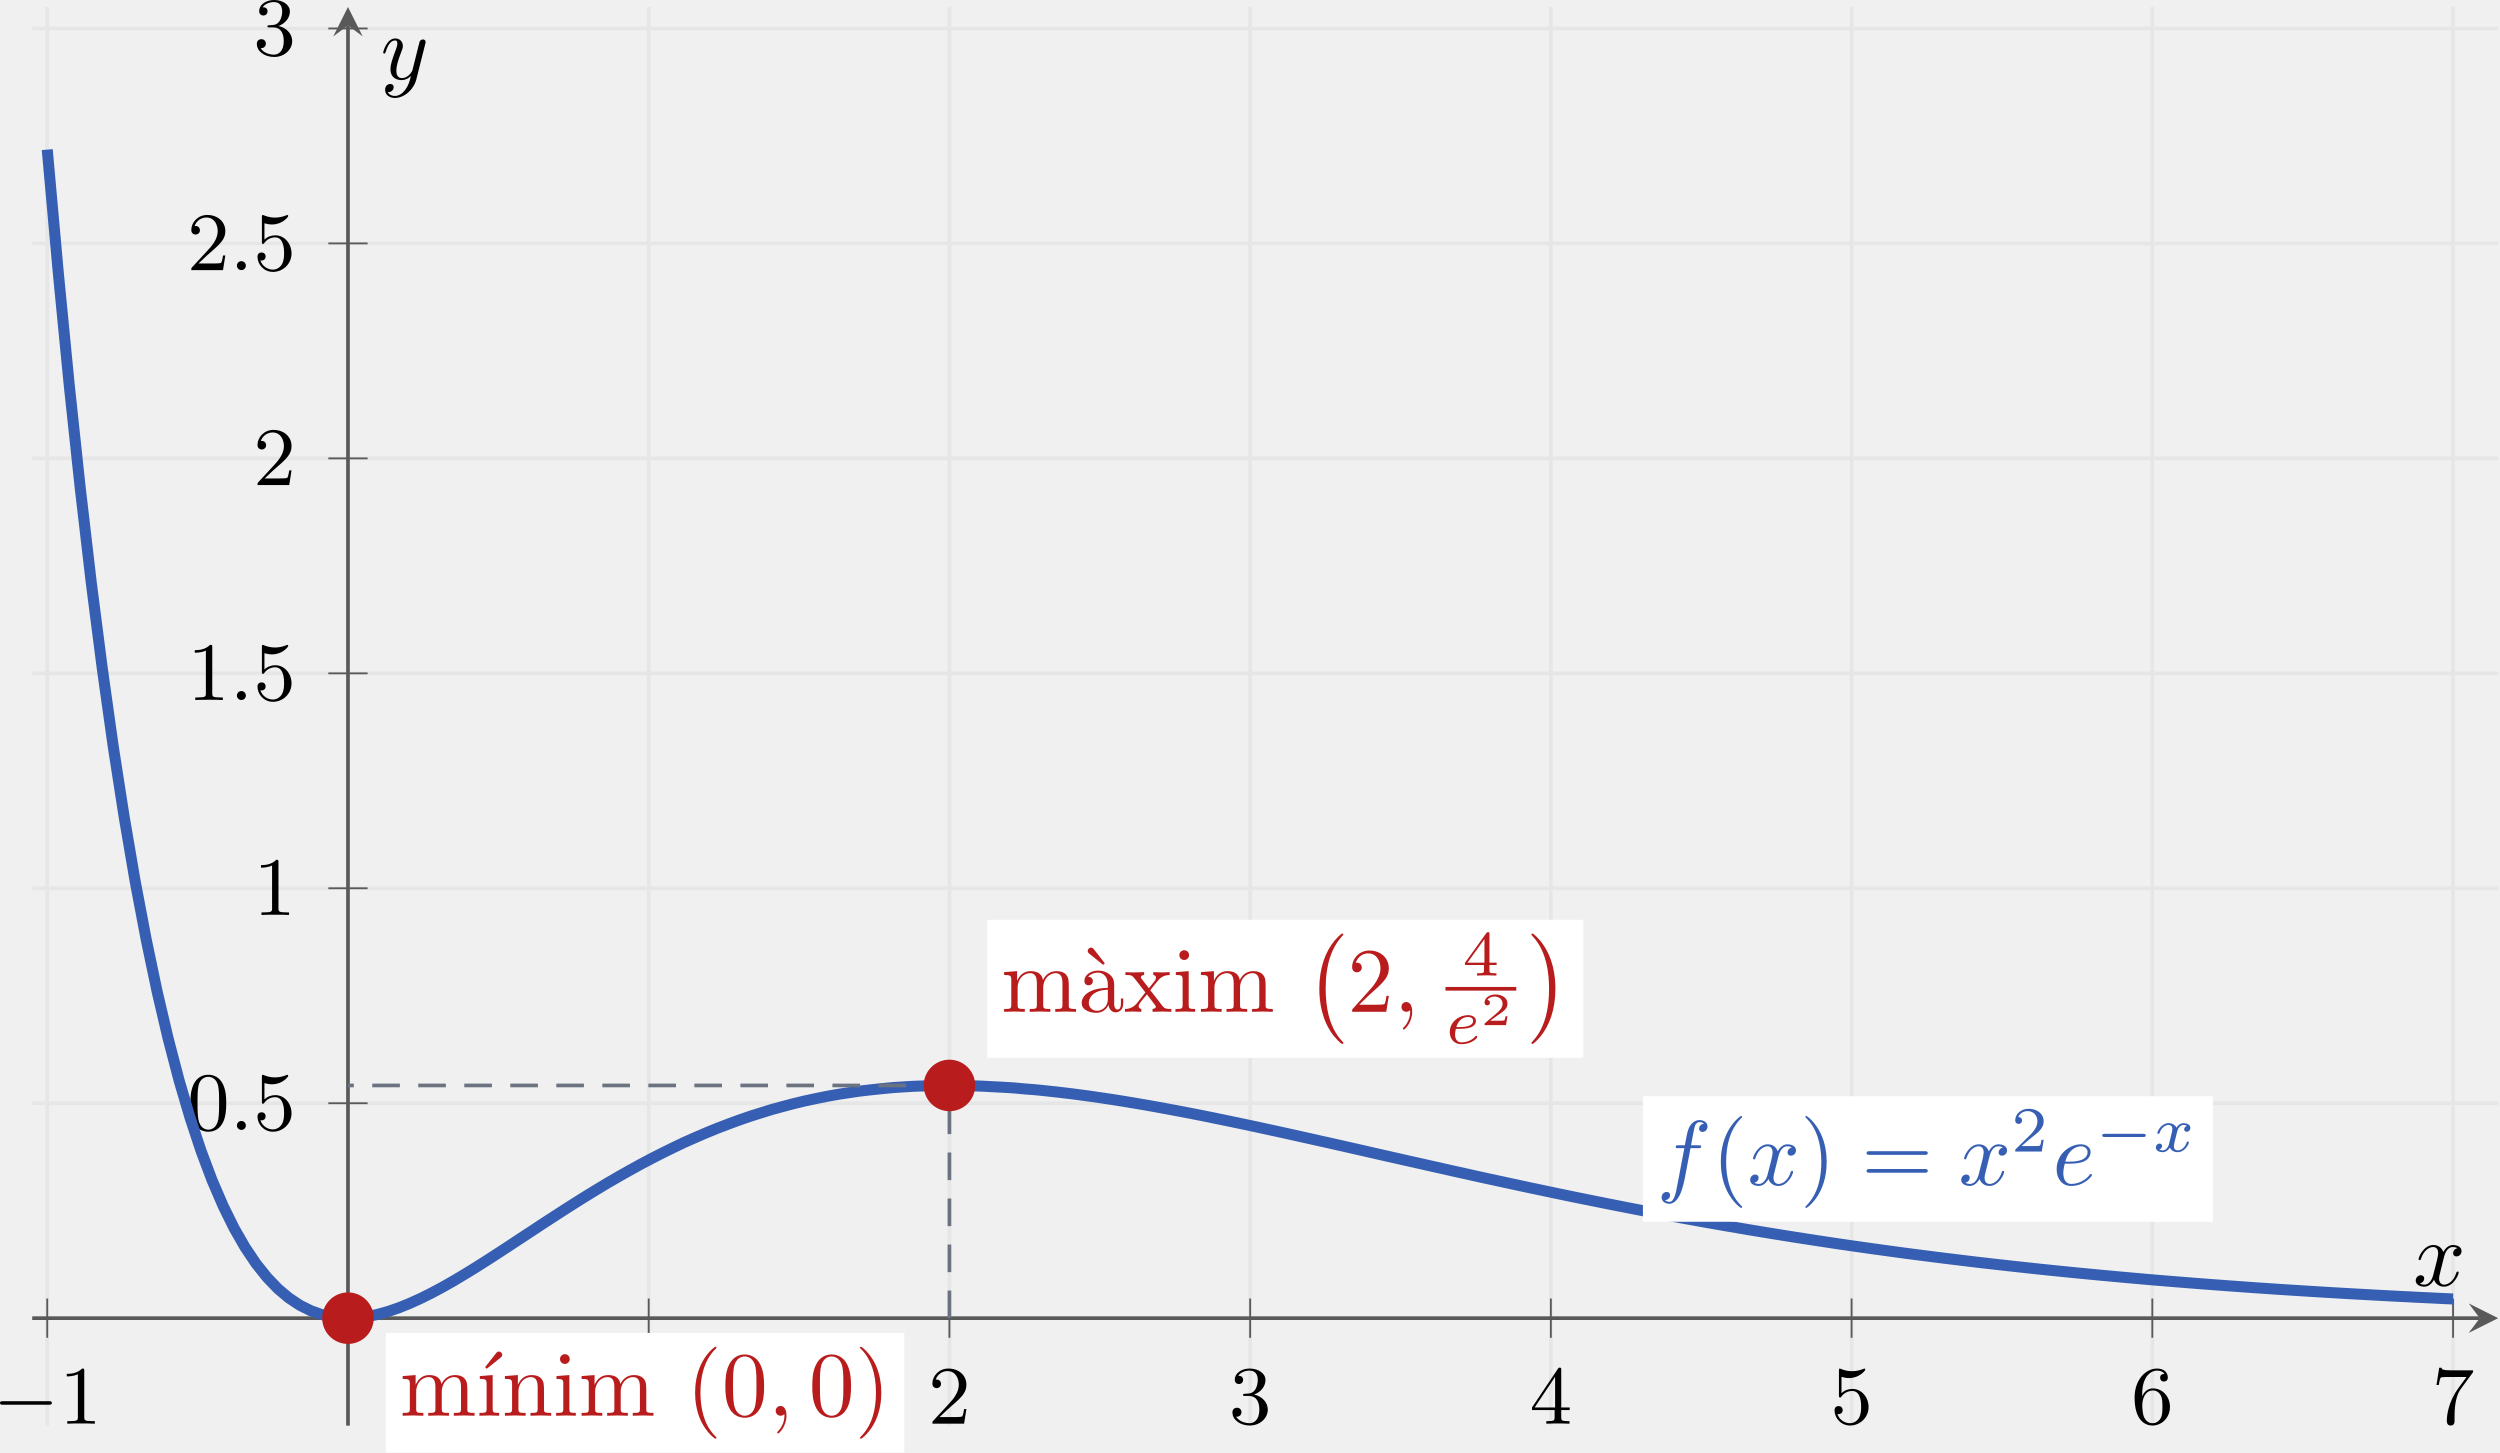
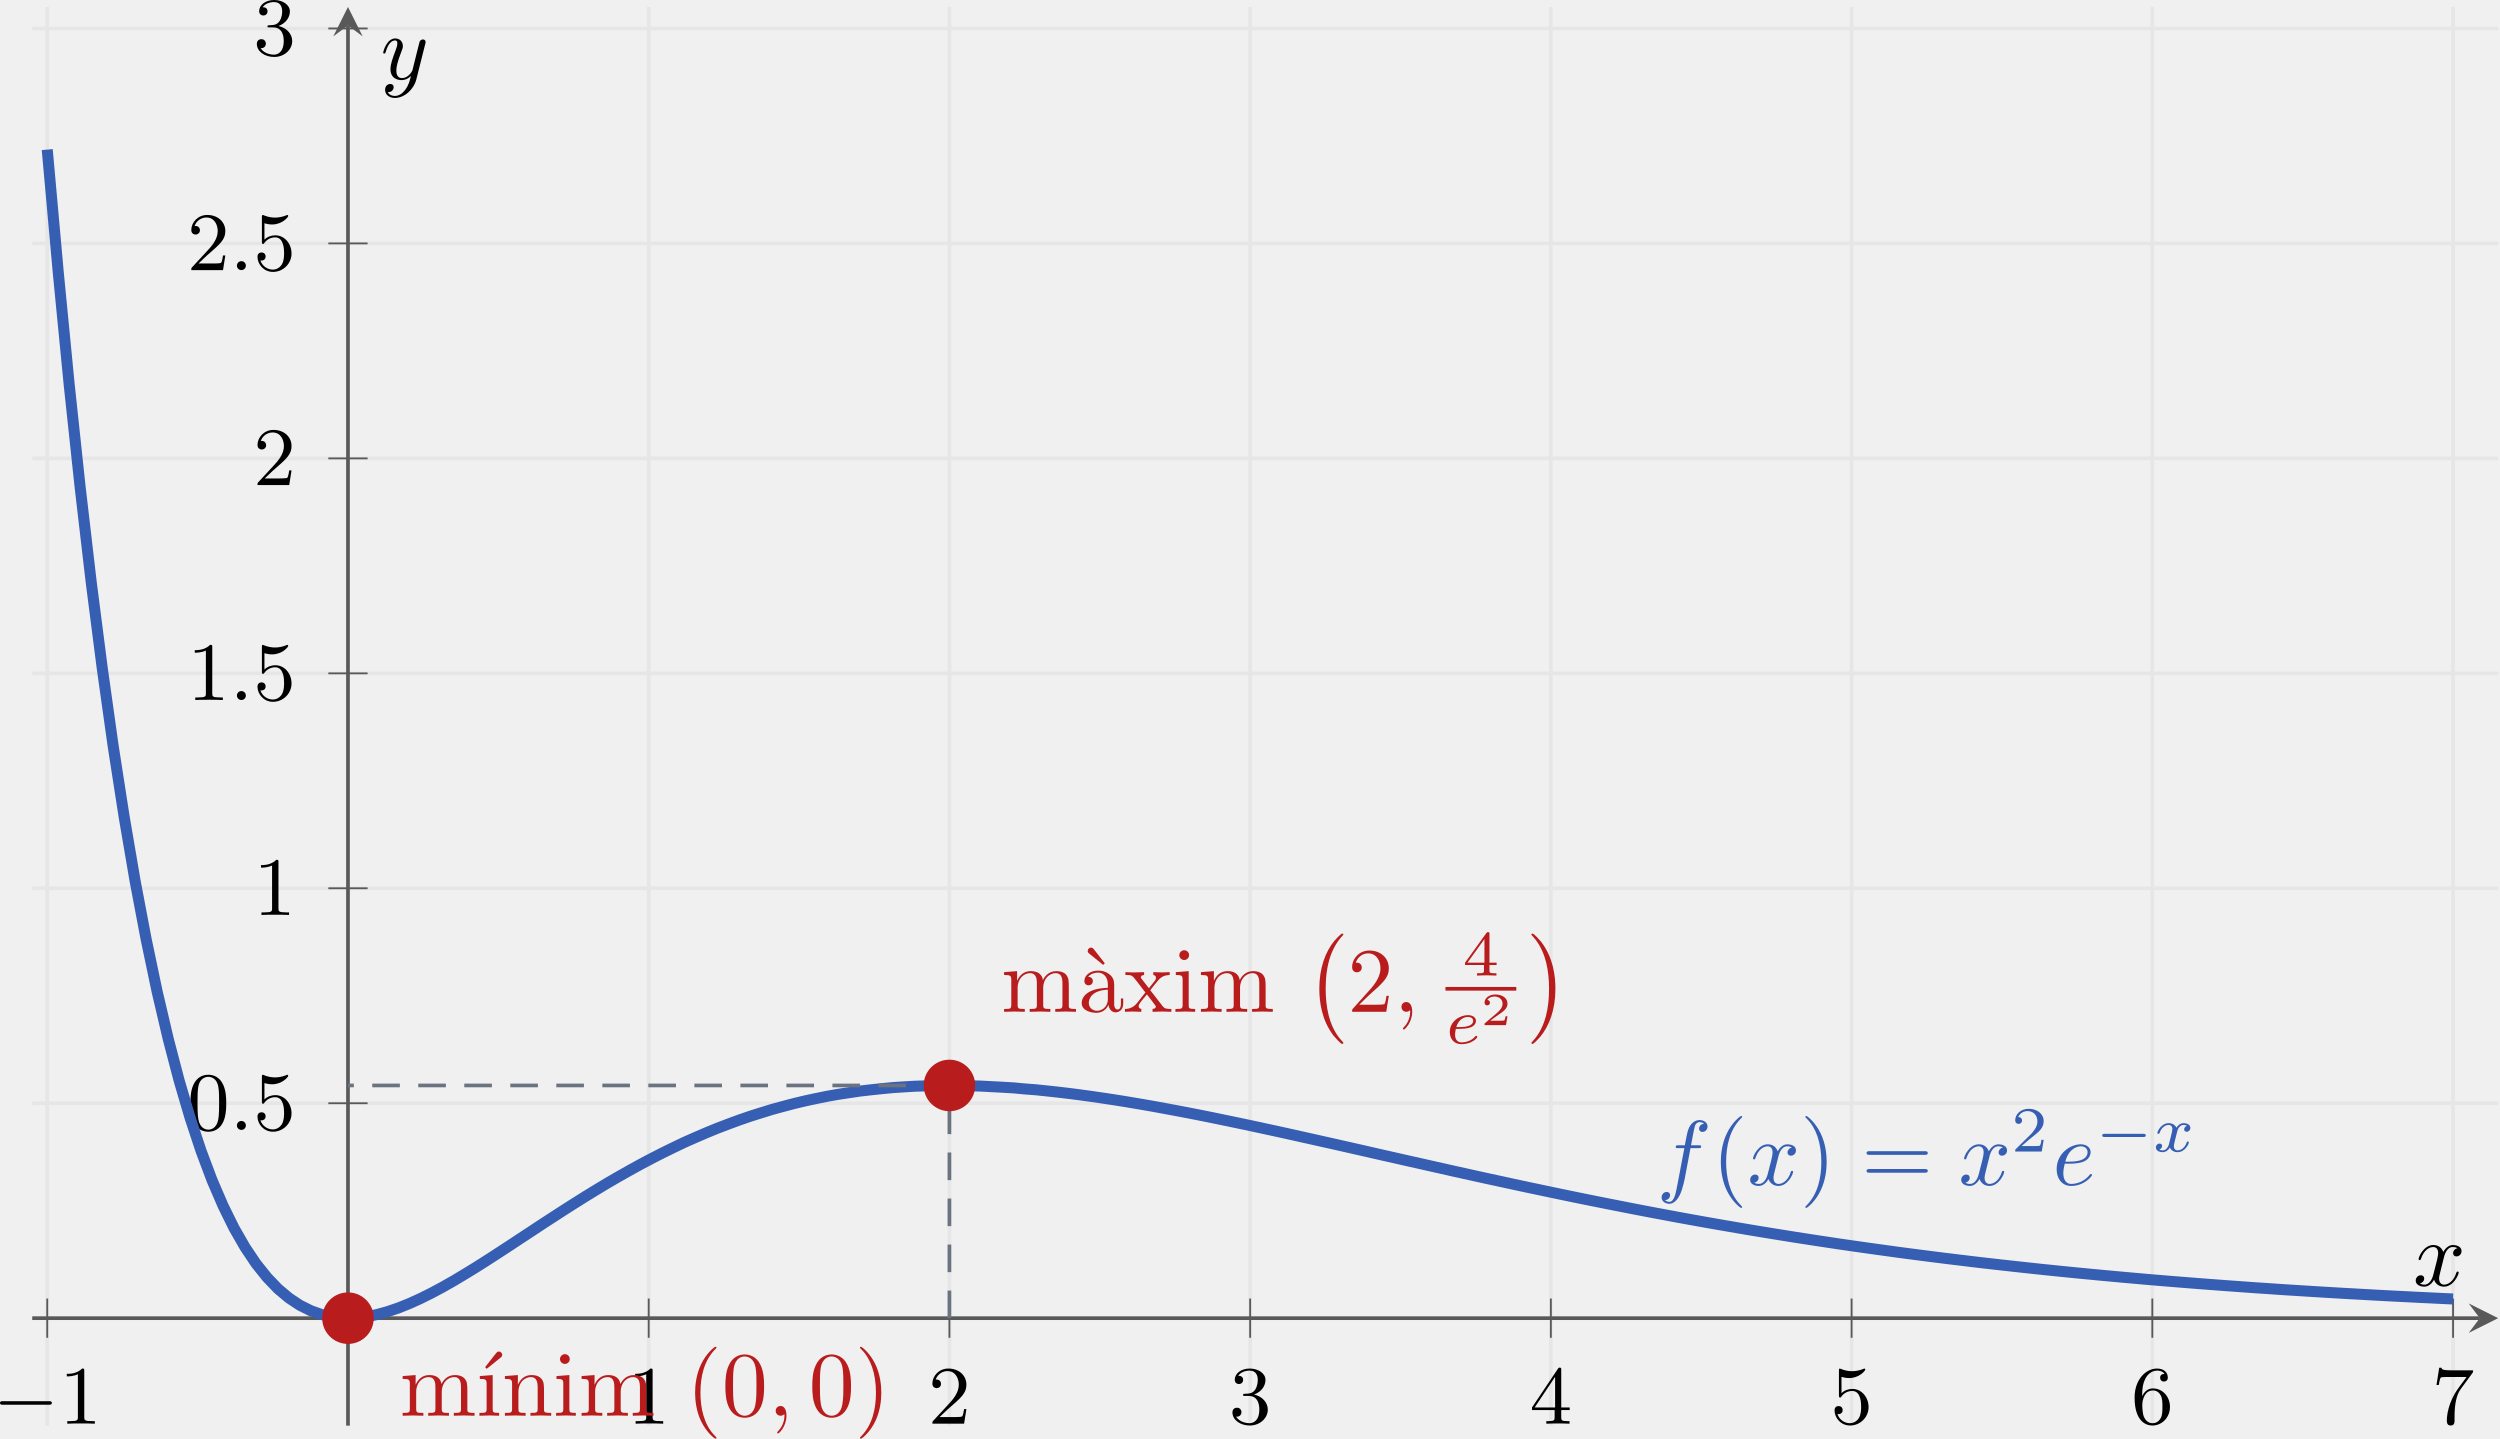
- <svg xmlns="http://www.w3.org/2000/svg" xmlns:xlink="http://www.w3.org/1999/xlink" version="1.1" width="270.662pt" height="157.259pt" viewBox="-62.927 -63.891 270.662 157.259">
+ <svg xmlns="http://www.w3.org/2000/svg" xmlns:xlink="http://www.w3.org/1999/xlink" version="1.1" width="270.662pt" height="155.765pt" viewBox="-62.927 -63.891 270.662 155.765">
  <defs>
    <path id="g0-0" d="M6.052-2.053C6.214-2.053 6.384-2.053 6.384-2.251C6.384-2.439 6.205-2.439 6.052-2.439H1.103C.95-2.439 .771-2.439 .771-2.251C.771-2.053 .941-2.053 1.103-2.053H6.052Z" />
    <path id="g1-58" d="M1.757-.484C1.757-.744 1.551-.968 1.273-.968S.789-.744 .789-.484S.995 0 1.273 0S1.757-.224 1.757-.484Z" />
    <path id="g2-48" d="M4.241-2.869C4.241-3.47 4.214-4.241 3.9-4.914C3.506-5.756 2.824-5.972 2.304-5.972C1.766-5.972 1.085-5.756 .69-4.896C.403-4.277 .359-3.551 .359-2.869C.359-2.286 .377-1.417 .762-.708C1.184 .054 1.883 .197 2.295 .197C2.878 .197 3.542-.054 3.918-.879C4.187-1.479 4.241-2.152 4.241-2.869ZM2.304-.027C2.035-.027 1.39-.152 1.219-1.166C1.13-1.695 1.13-2.466 1.13-2.977C1.13-3.587 1.13-4.295 1.237-4.788C1.417-5.586 1.991-5.747 2.295-5.747C2.636-5.747 3.201-5.568 3.371-4.734C3.47-4.241 3.47-3.542 3.47-2.977C3.47-2.421 3.47-1.668 3.38-1.139C3.192-.117 2.529-.027 2.304-.027Z" />
    <path id="g2-49" d="M2.726-5.73C2.726-5.954 2.717-5.972 2.493-5.972C1.937-5.398 1.112-5.398 .834-5.398V-5.12C1.004-5.12 1.551-5.12 2.035-5.353V-.717C2.035-.386 2.008-.278 1.175-.278H.888V0C1.21-.027 2.008-.027 2.376-.027S3.551-.027 3.873 0V-.278H3.587C2.753-.278 2.726-.386 2.726-.717V-5.73Z" />
    <path id="g2-50" d="M4.142-1.587H3.891C3.873-1.47 3.802-.941 3.685-.798C3.631-.717 3.013-.717 2.833-.717H1.237L2.125-1.56C3.596-2.833 4.142-3.309 4.142-4.223C4.142-5.254 3.291-5.972 2.188-5.972C1.157-5.972 .457-5.156 .457-4.34C.457-3.891 .843-3.847 .924-3.847C1.121-3.847 1.39-3.99 1.39-4.313C1.39-4.582 1.201-4.779 .924-4.779C.879-4.779 .852-4.779 .816-4.77C1.031-5.407 1.605-5.694 2.089-5.694C3.004-5.694 3.318-4.842 3.318-4.223C3.318-3.309 2.627-2.564 2.197-2.098L.556-.323C.457-.224 .457-.206 .457 0H3.891L4.142-1.587Z" />
    <path id="g2-51" d="M2.735-3.156C3.569-3.47 3.963-4.125 3.963-4.743C3.963-5.434 3.201-5.972 2.268-5.972S.637-5.443 .637-4.761C.637-4.465 .834-4.295 1.094-4.295S1.542-4.483 1.542-4.743C1.542-5.057 1.327-5.192 1.022-5.192C1.255-5.568 1.802-5.747 2.242-5.747C2.986-5.747 3.129-5.156 3.129-4.734C3.129-4.465 3.075-4.035 2.851-3.694C2.573-3.291 2.26-3.273 2-3.255C1.775-3.237 1.757-3.237 1.686-3.237C1.605-3.228 1.533-3.219 1.533-3.12C1.533-3.004 1.605-3.004 1.757-3.004H2.179C2.959-3.004 3.3-2.376 3.3-1.524C3.3-.377 2.69-.054 2.233-.054C2.062-.054 1.193-.099 .789-.762C1.112-.717 1.363-.941 1.363-1.246C1.363-1.542 1.139-1.731 .879-1.731C.655-1.731 .386-1.596 .386-1.219C.386-.421 1.219 .197 2.26 .197C3.38 .197 4.214-.61 4.214-1.524C4.214-2.304 3.596-2.968 2.735-3.156Z" />
    <path id="g2-52" d="M.26-1.757V-1.479H2.708V-.708C2.708-.377 2.681-.278 2.008-.278H1.811V0C2.376-.027 3.004-.027 3.067-.027C3.111-.027 3.757-.027 4.322 0V-.278H4.125C3.452-.278 3.425-.377 3.425-.708V-1.479H4.34V-1.757H3.425V-5.828C3.425-6.007 3.425-6.07 3.255-6.07C3.147-6.07 3.138-6.061 3.058-5.936L.26-1.757ZM.547-1.757L2.762-5.075V-1.757H.547Z" />
    <path id="g2-53" d="M.933-3.093C.933-2.932 .933-2.833 1.058-2.833C1.13-2.833 1.157-2.869 1.21-2.95C1.479-3.327 1.91-3.542 2.376-3.542C3.335-3.542 3.335-2.161 3.335-1.838C3.335-1.56 3.335-1.004 3.084-.601C2.842-.224 2.466-.054 2.116-.054C1.587-.054 .986-.386 .771-1.049C.78-1.049 .834-1.031 .897-1.031C1.076-1.031 1.336-1.148 1.336-1.47C1.336-1.748 1.139-1.91 .897-1.91C.708-1.91 .457-1.802 .457-1.444C.457-.628 1.139 .197 2.134 .197C3.219 .197 4.142-.681 4.142-1.793C4.142-2.878 3.371-3.766 2.394-3.766C1.964-3.766 1.524-3.622 1.21-3.3V-5.066C1.479-4.985 1.757-4.94 2.035-4.94C3.138-4.94 3.784-5.738 3.784-5.855C3.784-5.936 3.73-5.972 3.685-5.972C3.667-5.972 3.649-5.972 3.569-5.927C3.147-5.756 2.735-5.685 2.358-5.685C1.973-5.685 1.569-5.756 1.157-5.927C1.067-5.972 1.049-5.972 1.04-5.972C.933-5.972 .933-5.882 .933-5.73V-3.093Z" />
    <path id="g2-54" d="M1.201-2.968C1.201-3.882 1.3-4.394 1.542-4.86C1.722-5.227 2.161-5.747 2.824-5.747C3.004-5.747 3.416-5.712 3.622-5.389C3.291-5.389 3.147-5.218 3.147-4.976C3.147-4.743 3.309-4.564 3.56-4.564S3.981-4.725 3.981-4.994C3.981-5.496 3.622-5.972 2.806-5.972C1.65-5.972 .386-4.833 .386-2.833C.386-.403 1.479 .197 2.322 .197C3.318 .197 4.214-.637 4.214-1.82C4.214-2.959 3.389-3.82 2.376-3.82C1.838-3.82 1.453-3.506 1.201-2.968ZM2.313-.054C1.802-.054 1.506-.475 1.399-.735C1.228-1.139 1.219-1.883 1.219-2.026C1.219-2.627 1.497-3.596 2.358-3.596C2.502-3.596 2.941-3.596 3.228-3.04C3.398-2.699 3.398-2.26 3.398-1.829S3.398-.959 3.228-.628C2.95-.117 2.555-.054 2.313-.054Z" />
    <path id="g2-55" d="M4.394-5.469C4.474-5.568 4.474-5.586 4.474-5.774H2.242C1.112-5.774 1.085-5.891 1.058-6.061H.807L.511-4.187H.762C.798-4.394 .87-4.896 .986-5.003C1.049-5.057 1.757-5.057 1.883-5.057H3.766L2.905-3.882C1.739-2.277 1.632-.816 1.632-.305C1.632-.206 1.632 .197 2.044 .197C2.466 .197 2.466-.197 2.466-.314V-.753C2.466-2.071 2.663-3.111 3.138-3.757L4.394-5.469Z" />
    <path id="g3-0" d="M5.189-1.576C5.3-1.576 5.467-1.576 5.467-1.743C5.467-1.918 5.307-1.918 5.189-1.918H1.032C.921-1.918 .753-1.918 .753-1.75C.753-1.576 .914-1.576 1.032-1.576H5.189Z" />
    <path id="g4-59" d="M2.022-.01C2.022-.667 1.773-1.056 1.385-1.056C1.056-1.056 .857-.807 .857-.528C.857-.259 1.056 0 1.385 0C1.504 0 1.634-.04 1.733-.13C1.763-.149 1.773-.159 1.783-.159S1.803-.149 1.803-.01C1.803 .727 1.455 1.325 1.126 1.654C1.016 1.763 1.016 1.783 1.016 1.813C1.016 1.883 1.066 1.923 1.116 1.923C1.225 1.923 2.022 1.156 2.022-.01Z" />
    <path id="g4-101" d="M1.863-2.301C2.152-2.301 2.889-2.321 3.387-2.531C4.085-2.829 4.134-3.417 4.134-3.557C4.134-3.995 3.756-4.403 3.068-4.403C1.963-4.403 .458-3.437 .458-1.694C.458-.677 1.046 .11 2.022 .11C3.447 .11 4.284-.946 4.284-1.066C4.284-1.126 4.224-1.196 4.164-1.196C4.115-1.196 4.095-1.176 4.035-1.096C3.248-.11 2.162-.11 2.042-.11C1.265-.11 1.176-.946 1.176-1.265C1.176-1.385 1.186-1.694 1.335-2.301H1.863ZM1.395-2.521C1.783-4.035 2.809-4.184 3.068-4.184C3.537-4.184 3.806-3.895 3.806-3.557C3.806-2.521 2.212-2.521 1.803-2.521H1.395Z" />
    <path id="g4-102" d="M3.656-3.985H4.513C4.712-3.985 4.812-3.985 4.812-4.184C4.812-4.294 4.712-4.294 4.543-4.294H3.716L3.925-5.43C3.965-5.639 4.105-6.346 4.164-6.466C4.254-6.655 4.423-6.804 4.633-6.804C4.672-6.804 4.932-6.804 5.121-6.625C4.682-6.585 4.583-6.237 4.583-6.087C4.583-5.858 4.762-5.738 4.951-5.738C5.21-5.738 5.499-5.958 5.499-6.336C5.499-6.795 5.041-7.024 4.633-7.024C4.294-7.024 3.666-6.844 3.367-5.858C3.308-5.649 3.278-5.549 3.039-4.294H2.351C2.162-4.294 2.052-4.294 2.052-4.105C2.052-3.985 2.142-3.985 2.331-3.985H2.989L2.242-.05C2.062 .917 1.893 1.823 1.375 1.823C1.335 1.823 1.086 1.823 .897 1.644C1.355 1.614 1.445 1.255 1.445 1.106C1.445 .877 1.265 .757 1.076 .757C.817 .757 .528 .976 .528 1.355C.528 1.803 .966 2.042 1.375 2.042C1.923 2.042 2.321 1.455 2.501 1.076C2.819 .448 3.049-.757 3.059-.827L3.656-3.985Z" />
    <path id="g4-120" d="M3.328-3.009C3.387-3.268 3.616-4.184 4.314-4.184C4.364-4.184 4.603-4.184 4.812-4.055C4.533-4.005 4.334-3.756 4.334-3.517C4.334-3.357 4.443-3.168 4.712-3.168C4.932-3.168 5.25-3.347 5.25-3.746C5.25-4.264 4.663-4.403 4.324-4.403C3.746-4.403 3.397-3.875 3.278-3.646C3.029-4.304 2.491-4.403 2.202-4.403C1.166-4.403 .598-3.118 .598-2.869C.598-2.77 .697-2.77 .717-2.77C.797-2.77 .827-2.79 .847-2.879C1.186-3.935 1.843-4.184 2.182-4.184C2.371-4.184 2.72-4.095 2.72-3.517C2.72-3.208 2.55-2.54 2.182-1.146C2.022-.528 1.674-.11 1.235-.11C1.176-.11 .946-.11 .737-.239C.986-.289 1.205-.498 1.205-.777C1.205-1.046 .986-1.126 .837-1.126C.538-1.126 .289-.867 .289-.548C.289-.09 .787 .11 1.225 .11C1.883 .11 2.242-.588 2.271-.648C2.391-.279 2.75 .11 3.347 .11C4.374 .11 4.941-1.176 4.941-1.425C4.941-1.524 4.852-1.524 4.822-1.524C4.732-1.524 4.712-1.484 4.692-1.415C4.364-.349 3.686-.11 3.367-.11C2.979-.11 2.819-.428 2.819-.767C2.819-.986 2.879-1.205 2.989-1.644L3.328-3.009Z" />
    <path id="g4-121" d="M4.842-3.796C4.882-3.935 4.882-3.955 4.882-4.025C4.882-4.204 4.742-4.294 4.593-4.294C4.493-4.294 4.334-4.234 4.244-4.085C4.224-4.035 4.144-3.726 4.105-3.547C4.035-3.288 3.965-3.019 3.905-2.75L3.457-.956C3.417-.807 2.989-.11 2.331-.11C1.823-.11 1.714-.548 1.714-.917C1.714-1.375 1.883-1.993 2.222-2.869C2.381-3.278 2.421-3.387 2.421-3.587C2.421-4.035 2.102-4.403 1.604-4.403C.658-4.403 .289-2.959 .289-2.869C.289-2.77 .389-2.77 .408-2.77C.508-2.77 .518-2.79 .568-2.949C.837-3.885 1.235-4.184 1.574-4.184C1.654-4.184 1.823-4.184 1.823-3.866C1.823-3.616 1.724-3.357 1.654-3.168C1.255-2.112 1.076-1.544 1.076-1.076C1.076-.189 1.704 .11 2.291 .11C2.68 .11 3.019-.06 3.298-.339C3.168 .179 3.049 .667 2.65 1.196C2.391 1.534 2.012 1.823 1.554 1.823C1.415 1.823 .966 1.793 .797 1.405C.956 1.405 1.086 1.405 1.225 1.285C1.325 1.196 1.425 1.066 1.425 .877C1.425 .568 1.156 .528 1.056 .528C.827 .528 .498 .687 .498 1.176C.498 1.674 .936 2.042 1.554 2.042C2.58 2.042 3.606 1.136 3.885 .01L4.842-3.796Z" />
    <path id="g5-101" d="M1.562-1.59C1.757-1.59 2.308-1.604 2.685-1.736C3.201-1.918 3.299-2.253 3.299-2.462C3.299-2.845 2.915-3.075 2.434-3.075C1.597-3.075 .467-2.434 .467-1.241C.467-.537 .907 .07 1.723 .07C2.901 .07 3.452-.621 3.452-.718C3.452-.76 3.389-.837 3.333-.837C3.292-.837 3.278-.823 3.222-.767C2.678-.126 1.862-.126 1.736-.126C1.318-.126 1.039-.404 1.039-.969C1.039-1.067 1.039-1.206 1.123-1.59H1.562ZM1.179-1.785C1.465-2.797 2.239-2.88 2.434-2.88C2.741-2.88 2.999-2.727 2.999-2.462C2.999-1.785 1.82-1.785 1.52-1.785H1.179Z" />
    <path id="g5-120" d="M1.736-.739C1.667-.502 1.437-.126 1.081-.126C1.06-.126 .851-.126 .704-.223C.99-.314 1.011-.565 1.011-.607C1.011-.76 .893-.865 .732-.865C.537-.865 .335-.697 .335-.439C.335-.091 .725 .07 1.067 .07C1.388 .07 1.674-.133 1.848-.425C2.015-.056 2.399 .07 2.678 .07C3.48 .07 3.905-.802 3.905-.997C3.905-1.088 3.815-1.088 3.794-1.088C3.696-1.088 3.689-1.053 3.661-.969C3.515-.488 3.096-.126 2.706-.126C2.427-.126 2.28-.314 2.28-.579C2.28-.76 2.448-1.395 2.643-2.169C2.783-2.706 3.096-2.88 3.327-2.88C3.34-2.88 3.557-2.88 3.703-2.783C3.48-2.72 3.396-2.525 3.396-2.399C3.396-2.246 3.515-2.141 3.675-2.141S4.066-2.273 4.066-2.566C4.066-2.957 3.619-3.075 3.34-3.075C2.992-3.075 2.713-2.845 2.559-2.58C2.434-2.866 2.113-3.075 1.723-3.075C.941-3.075 .495-2.218 .495-2.008C.495-1.918 .593-1.918 .614-1.918C.704-1.918 .711-1.946 .746-2.036C.921-2.58 1.36-2.88 1.702-2.88C1.932-2.88 2.12-2.755 2.12-2.42C2.12-2.28 2.036-1.932 1.974-1.695L1.736-.739Z" />
    <path id="g6-16" d="M1.763-4.403L.369-4.294V-3.985C1.016-3.985 1.106-3.925 1.106-3.437V-.757C1.106-.309 .996-.309 .329-.309V0C.648-.01 1.186-.03 1.425-.03C1.773-.03 2.122-.01 2.461 0V-.309C1.803-.309 1.763-.359 1.763-.747V-4.403Z" />
    <path id="g6-18" d="M2.74-5.081L2.919-5.25L1.724-6.785C1.694-6.824 1.584-6.954 1.425-6.954C1.245-6.954 1.066-6.775 1.066-6.595C1.066-6.476 1.136-6.376 1.235-6.296L2.74-5.081Z" />
    <path id="g6-19" d="M3.736-6.296C3.826-6.366 3.905-6.476 3.905-6.595C3.905-6.775 3.726-6.954 3.547-6.954C3.397-6.954 3.288-6.844 3.248-6.785L2.052-5.26L2.222-5.081L3.736-6.296Z" />
    <path id="g6-40" d="M3.298 2.391C3.298 2.361 3.298 2.341 3.128 2.172C1.883 .917 1.564-.966 1.564-2.491C1.564-4.224 1.943-5.958 3.168-7.203C3.298-7.323 3.298-7.342 3.298-7.372C3.298-7.442 3.258-7.472 3.198-7.472C3.098-7.472 2.202-6.795 1.614-5.529C1.106-4.433 .986-3.328 .986-2.491C.986-1.714 1.096-.508 1.644 .618C2.242 1.843 3.098 2.491 3.198 2.491C3.258 2.491 3.298 2.461 3.298 2.391Z" />
    <path id="g6-41" d="M2.879-2.491C2.879-3.268 2.77-4.473 2.222-5.599C1.624-6.824 .767-7.472 .667-7.472C.608-7.472 .568-7.432 .568-7.372C.568-7.342 .568-7.323 .757-7.143C1.733-6.157 2.301-4.573 2.301-2.491C2.301-.787 1.933 .966 .697 2.222C.568 2.341 .568 2.361 .568 2.391C.568 2.451 .608 2.491 .667 2.491C.767 2.491 1.664 1.813 2.252 .548C2.76-.548 2.879-1.654 2.879-2.491Z" />
    <path id="g6-48" d="M4.583-3.188C4.583-3.985 4.533-4.782 4.184-5.519C3.726-6.476 2.909-6.635 2.491-6.635C1.893-6.635 1.166-6.376 .757-5.45C.438-4.762 .389-3.985 .389-3.188C.389-2.441 .428-1.544 .837-.787C1.265 .02 1.993 .219 2.481 .219C3.019 .219 3.776 .01 4.214-.936C4.533-1.624 4.583-2.401 4.583-3.188ZM2.481 0C2.092 0 1.504-.249 1.325-1.205C1.215-1.803 1.215-2.72 1.215-3.308C1.215-3.945 1.215-4.603 1.295-5.141C1.484-6.326 2.232-6.416 2.481-6.416C2.809-6.416 3.467-6.237 3.656-5.25C3.756-4.692 3.756-3.935 3.756-3.308C3.756-2.56 3.756-1.883 3.646-1.245C3.497-.299 2.929 0 2.481 0Z" />
    <path id="g6-50" d="M1.265-.767L2.321-1.793C3.875-3.168 4.473-3.706 4.473-4.702C4.473-5.838 3.577-6.635 2.361-6.635C1.235-6.635 .498-5.719 .498-4.832C.498-4.274 .996-4.274 1.026-4.274C1.196-4.274 1.544-4.394 1.544-4.802C1.544-5.061 1.365-5.32 1.016-5.32C.936-5.32 .917-5.32 .887-5.31C1.116-5.958 1.654-6.326 2.232-6.326C3.138-6.326 3.567-5.519 3.567-4.702C3.567-3.905 3.068-3.118 2.521-2.501L.608-.369C.498-.259 .498-.239 .498 0H4.194L4.473-1.733H4.224C4.174-1.435 4.105-.996 4.005-.847C3.935-.767 3.278-.767 3.059-.767H1.265Z" />
    <path id="g6-61" d="M6.844-3.258C6.994-3.258 7.183-3.258 7.183-3.457S6.994-3.656 6.854-3.656H.887C.747-3.656 .558-3.656 .558-3.457S.747-3.258 .897-3.258H6.844ZM6.854-1.325C6.994-1.325 7.183-1.325 7.183-1.524S6.994-1.724 6.844-1.724H.897C.747-1.724 .558-1.724 .558-1.524S.747-1.325 .887-1.325H6.854Z" />
    <path id="g6-97" d="M3.318-.757C3.357-.359 3.626 .06 4.095 .06C4.304 .06 4.912-.08 4.912-.887V-1.445H4.663V-.887C4.663-.309 4.413-.249 4.304-.249C3.975-.249 3.935-.697 3.935-.747V-2.74C3.935-3.158 3.935-3.547 3.577-3.915C3.188-4.304 2.69-4.463 2.212-4.463C1.395-4.463 .707-3.995 .707-3.337C.707-3.039 .907-2.869 1.166-2.869C1.445-2.869 1.624-3.068 1.624-3.328C1.624-3.447 1.574-3.776 1.116-3.786C1.385-4.134 1.873-4.244 2.192-4.244C2.68-4.244 3.248-3.856 3.248-2.969V-2.6C2.74-2.57 2.042-2.54 1.415-2.242C.667-1.903 .418-1.385 .418-.946C.418-.139 1.385 .11 2.012 .11C2.67 .11 3.128-.289 3.318-.757ZM3.248-2.391V-1.395C3.248-.448 2.531-.11 2.082-.11C1.594-.11 1.186-.458 1.186-.956C1.186-1.504 1.604-2.331 3.248-2.391Z" />
    <path id="g6-105" d="M1.763-4.403L.369-4.294V-3.985C1.016-3.985 1.106-3.925 1.106-3.437V-.757C1.106-.309 .996-.309 .329-.309V0C.648-.01 1.186-.03 1.425-.03C1.773-.03 2.122-.01 2.461 0V-.309C1.803-.309 1.763-.359 1.763-.747V-4.403ZM1.803-6.137C1.803-6.456 1.554-6.665 1.275-6.665C.966-6.665 .747-6.396 .747-6.137C.747-5.868 .966-5.609 1.275-5.609C1.554-5.609 1.803-5.818 1.803-6.137Z" />
    <path id="g6-109" d="M1.096-3.427V-.757C1.096-.309 .986-.309 .319-.309V0C.667-.01 1.176-.03 1.445-.03C1.704-.03 2.222-.01 2.56 0V-.309C1.893-.309 1.783-.309 1.783-.757V-2.59C1.783-3.626 2.491-4.184 3.128-4.184C3.756-4.184 3.866-3.646 3.866-3.078V-.757C3.866-.309 3.756-.309 3.088-.309V0C3.437-.01 3.945-.03 4.214-.03C4.473-.03 4.991-.01 5.33 0V-.309C4.663-.309 4.553-.309 4.553-.757V-2.59C4.553-3.626 5.26-4.184 5.898-4.184C6.526-4.184 6.635-3.646 6.635-3.078V-.757C6.635-.309 6.526-.309 5.858-.309V0C6.207-.01 6.715-.03 6.984-.03C7.243-.03 7.761-.01 8.1 0V-.309C7.582-.309 7.333-.309 7.323-.608V-2.511C7.323-3.367 7.323-3.676 7.014-4.035C6.874-4.204 6.545-4.403 5.968-4.403C5.131-4.403 4.692-3.806 4.523-3.427C4.384-4.294 3.646-4.403 3.198-4.403C2.471-4.403 2.002-3.975 1.724-3.357V-4.403L.319-4.294V-3.985C1.016-3.985 1.096-3.915 1.096-3.427Z" />
    <path id="g6-110" d="M1.096-3.427V-.757C1.096-.309 .986-.309 .319-.309V0C.667-.01 1.176-.03 1.445-.03C1.704-.03 2.222-.01 2.56 0V-.309C1.893-.309 1.783-.309 1.783-.757V-2.59C1.783-3.626 2.491-4.184 3.128-4.184C3.756-4.184 3.866-3.646 3.866-3.078V-.757C3.866-.309 3.756-.309 3.088-.309V0C3.437-.01 3.945-.03 4.214-.03C4.473-.03 4.991-.01 5.33 0V-.309C4.812-.309 4.563-.309 4.553-.608V-2.511C4.553-3.367 4.553-3.676 4.244-4.035C4.105-4.204 3.776-4.403 3.198-4.403C2.471-4.403 2.002-3.975 1.724-3.357V-4.403L.319-4.294V-3.985C1.016-3.985 1.096-3.915 1.096-3.427Z" />
    <path id="g6-120" d="M2.859-2.341C3.158-2.72 3.537-3.208 3.776-3.467C4.085-3.826 4.493-3.975 4.961-3.985V-4.294C4.702-4.274 4.403-4.264 4.144-4.264C3.846-4.264 3.318-4.284 3.188-4.294V-3.985C3.397-3.965 3.477-3.836 3.477-3.676S3.377-3.387 3.328-3.328L2.71-2.55L1.933-3.557C1.843-3.656 1.843-3.676 1.843-3.736C1.843-3.885 1.993-3.975 2.192-3.985V-4.294C1.933-4.284 1.275-4.264 1.116-4.264C.907-4.264 .438-4.274 .169-4.294V-3.985C.867-3.985 .877-3.975 1.345-3.377L2.331-2.092L1.395-.907C.917-.329 .329-.309 .12-.309V0C.379-.02 .687-.03 .946-.03C1.235-.03 1.654-.01 1.893 0V-.309C1.674-.339 1.604-.468 1.604-.618C1.604-.837 1.893-1.166 2.501-1.883L3.258-.887C3.337-.777 3.467-.618 3.467-.558C3.467-.468 3.377-.319 3.108-.309V0C3.407-.01 3.965-.03 4.184-.03C4.453-.03 4.842-.02 5.141 0V-.309C4.603-.309 4.423-.329 4.194-.618L2.859-2.341Z" />
    <path id="g7-50" d="M3.522-1.269H3.285C3.264-1.116 3.194-.704 3.103-.635C3.048-.593 2.511-.593 2.413-.593H1.13C1.862-1.241 2.106-1.437 2.525-1.764C3.041-2.176 3.522-2.608 3.522-3.271C3.522-4.115 2.783-4.631 1.89-4.631C1.025-4.631 .439-4.024 .439-3.382C.439-3.027 .739-2.992 .809-2.992C.976-2.992 1.179-3.11 1.179-3.361C1.179-3.487 1.13-3.731 .767-3.731C.983-4.226 1.458-4.38 1.785-4.38C2.483-4.38 2.845-3.836 2.845-3.271C2.845-2.664 2.413-2.183 2.19-1.932L.509-.272C.439-.209 .439-.195 .439 0H3.313L3.522-1.269Z" />
    <path id="g7-52" d="M3.689-1.144V-1.395H2.915V-4.505C2.915-4.652 2.915-4.7 2.762-4.7C2.678-4.7 2.65-4.7 2.58-4.603L.272-1.395V-1.144H2.322V-.572C2.322-.335 2.322-.251 1.757-.251H1.569V0C1.918-.014 2.364-.028 2.615-.028C2.873-.028 3.32-.014 3.668 0V-.251H3.48C2.915-.251 2.915-.335 2.915-.572V-1.144H3.689ZM2.371-3.947V-1.395H.53L2.371-3.947Z" />
    <path id="g8-50" d="M2.934-.961H2.725C2.71-.867 2.66-.558 2.58-.508C2.54-.478 2.122-.478 2.047-.478H1.071C1.4-.722 1.768-1.001 2.067-1.2C2.516-1.509 2.934-1.798 2.934-2.326C2.934-2.964 2.331-3.318 1.619-3.318C.946-3.318 .453-2.929 .453-2.441C.453-2.182 .672-2.137 .742-2.137C.877-2.137 1.036-2.227 1.036-2.431C1.036-2.61 .907-2.71 .752-2.725C.892-2.949 1.181-3.098 1.514-3.098C1.998-3.098 2.401-2.809 2.401-2.321C2.401-1.903 2.112-1.584 1.729-1.26L.513-.229C.463-.184 .458-.184 .453-.149V0H2.77L2.934-.961Z" />
    <path id="g9-0" d="M4.115 11.447C4.115 11.407 4.095 11.387 4.075 11.357C3.616 10.869 2.939 10.062 2.521 8.438C2.291 7.532 2.202 6.506 2.202 5.579C2.202 2.959 2.829 1.126 4.025-.169C4.115-.259 4.115-.279 4.115-.299C4.115-.399 4.035-.399 3.995-.399C3.846-.399 3.308 .199 3.178 .349C2.162 1.554 1.514 3.347 1.514 5.569C1.514 6.984 1.763 8.986 3.068 10.67C3.168 10.79 3.816 11.547 3.995 11.547C4.035 11.547 4.115 11.547 4.115 11.447Z" />
    <path id="g9-1" d="M3.039 5.579C3.039 4.164 2.79 2.162 1.484 .478C1.385 .359 .737-.399 .558-.399C.508-.399 .438-.379 .438-.299C.438-.259 .458-.229 .498-.199C.976 .319 1.624 1.126 2.032 2.71C2.262 3.616 2.351 4.643 2.351 5.569C2.351 6.575 2.262 7.592 2.002 8.568C1.624 9.963 1.036 10.76 .528 11.318C.438 11.407 .438 11.427 .438 11.447C.438 11.527 .508 11.547 .558 11.547C.707 11.547 1.255 10.939 1.375 10.8C2.391 9.594 3.039 7.801 3.039 5.579Z" />
  </defs>
  <g id="page1">
    <path d="M-57.813 90.457V-63.136M7.305 90.457V-63.136M39.863 90.457V-63.136M72.421 90.457V-63.136M104.977 90.457V-63.136M137.536 90.457V-63.136M170.094 90.457V-63.136M202.653 90.457V-63.136" stroke="#e6e6e6" fill="none" stroke-width=".399" stroke-miterlimit="10" />
    <path d="M-59.438 55.551H207.536M-59.438 32.277H207.536M-59.438 9.008H207.536M-59.438-14.265H207.536M-59.438-37.539H207.536M-59.438-60.808H207.536" stroke="#e6e6e6" fill="none" stroke-width=".399" stroke-miterlimit="10" />
    <path d="M-57.813 80.945V76.695M7.305 80.945V76.695M39.863 80.945V76.695M72.421 80.945V76.695M104.977 80.945V76.695M137.536 80.945V76.695M170.094 80.945V76.695M202.653 80.945V76.695" stroke="#595959" fill="none" stroke-width=".199" stroke-miterlimit="10" />
    <path d="M-27.379 55.551H-23.129M-27.379 32.277H-23.129M-27.379 9.008H-23.129M-27.379-14.265H-23.129M-27.379-37.539H-23.129M-27.379-60.808H-23.129" stroke="#595959" fill="none" stroke-width=".199" stroke-miterlimit="10" />
    <path d="M-59.438 78.82H205.542" stroke="#595959" fill="none" stroke-width=".399" stroke-miterlimit="10" />
    <path d="M207.535 78.82L204.348 77.227L205.543 78.82L204.348 80.414" fill="#595959" />
    <path d="M-25.254 90.457V-61.144" stroke="#595959" fill="none" stroke-width=".399" stroke-miterlimit="10" />
    <path d="M-25.254-63.137L-26.848-59.949L-25.254-61.145L-23.66-59.949" fill="#595959" />
    <g transform="matrix(1 0 0 1 -11.84 3.7271)">
      <use x="-51.858" y="86.518" xlink:href="#g0-0" />
      <use x="-44.691" y="86.518" xlink:href="#g2-49" />
    </g>
    <g transform="matrix(1 0 0 1 56.8591 3.7271)">
      <use x="-51.858" y="86.518" xlink:href="#g2-49" />
    </g>
    <g transform="matrix(1 0 0 1 89.4168 3.7271)">
      <use x="-51.858" y="86.518" xlink:href="#g2-50" />
    </g>
    <g transform="matrix(1 0 0 1 121.9744 3.7271)">
      <use x="-51.858" y="86.518" xlink:href="#g2-51" />
    </g>
    <g transform="matrix(1 0 0 1 154.5322 3.7271)">
      <use x="-51.858" y="86.518" xlink:href="#g2-52" />
    </g>
    <g transform="matrix(1 0 0 1 187.0902 3.7271)">
      <use x="-51.858" y="86.518" xlink:href="#g2-53" />
    </g>
    <g transform="matrix(1 0 0 1 219.6472 3.7271)">
      <use x="-51.858" y="86.518" xlink:href="#g2-54" />
    </g>
    <g transform="matrix(1 0 0 1 252.2052 3.7271)">
      <use x="-51.858" y="86.518" xlink:href="#g2-55" />
    </g>
    <g transform="matrix(1 0 0 1 9.1845 -28.0794)">
      <use x="-51.858" y="86.518" xlink:href="#g2-48" />
      <use x="-47.25" y="86.518" xlink:href="#g1-58" />
      <use x="-44.691" y="86.518" xlink:href="#g2-53" />
    </g>
    <g transform="matrix(1 0 0 1 16.352 -51.3511)">
      <use x="-51.858" y="86.518" xlink:href="#g2-49" />
    </g>
    <g transform="matrix(1 0 0 1 9.1845 -74.6227)">
      <use x="-51.858" y="86.518" xlink:href="#g2-49" />
      <use x="-47.25" y="86.518" xlink:href="#g1-58" />
      <use x="-44.691" y="86.518" xlink:href="#g2-53" />
    </g>
    <g transform="matrix(1 0 0 1 16.352 -97.8944)">
      <use x="-51.858" y="86.518" xlink:href="#g2-50" />
    </g>
    <g transform="matrix(1 0 0 1 9.1845 -121.166)">
      <use x="-51.858" y="86.518" xlink:href="#g2-50" />
      <use x="-47.25" y="86.518" xlink:href="#g1-58" />
      <use x="-44.691" y="86.518" xlink:href="#g2-53" />
    </g>
    <g transform="matrix(1 0 0 1 16.352 -144.4377)">
      <use x="-51.858" y="86.518" xlink:href="#g2-51" />
    </g>
    <path d="M-57.813-47.695L-56.621-34.406L-55.434-22.222L-54.242-11.07L-53.055-.883L-51.863 8.41L-50.676 16.871L-49.484 24.551L-48.297 31.504L-47.105 37.789L-45.918 43.449L-44.727 48.531L-43.539 53.074L-42.348 57.125L-41.16 60.711L-39.973 63.875L-38.781 66.644L-37.594 69.055L-36.402 71.133L-35.215 72.906L-34.023 74.398L-32.836 75.637L-31.645 76.637L-30.457 77.426L-29.266 78.019L-28.078 78.438L-26.887 78.699L-25.699 78.812L-24.508 78.797L-23.32 78.668L-22.133 78.434L-20.941 78.106L-19.754 77.699L-18.562 77.219L-17.375 76.68L-16.184 76.086L-14.996 75.449L-13.805 74.773L-12.617 74.062L-11.426 73.332L-10.238 72.578L-9.047 71.809L-7.859 71.035L-6.672 70.25L-5.481 69.469L-4.293 68.684L-3.102 67.91L-1.914 67.141L-.723 66.383L.465 65.637L1.656 64.906L2.844 64.191L4.035 63.5L5.223 62.828L6.414 62.172L7.601 61.543L8.793 60.934L9.98 60.352L11.168 59.785L12.359 59.258L13.547 58.746L14.738 58.258L15.926 57.805L17.117 57.367L18.305 56.957L19.496 56.582L20.684 56.215L21.875 55.891L23.062 55.578L24.254 55.293L25.441 55.039L26.629 54.797L27.82 54.586L29.008 54.406L30.199 54.23L31.387 54.094L32.578 53.969L33.766 53.855L34.957 53.777L36.145 53.707L37.336 53.672L38.523 53.637L39.715 53.629L40.903 53.641L42.093 53.664L43.282 53.695L44.468 53.758L45.66 53.82L46.847 53.891L48.039 54.004L49.227 54.094L50.417 54.219L51.605 54.348L52.797 54.488L53.984 54.641L55.175 54.805L56.364 54.977L57.554 55.156L58.742 55.344L59.929 55.543L61.121 55.746L62.309 55.957L63.499 56.176L64.688 56.398L65.879 56.625L67.067 56.859L68.257 57.098L69.445 57.344L70.636 57.59L71.825 57.84L73.016 58.094L74.204 58.352L75.394 58.609L76.582 58.871L77.769 59.137L78.96 59.402L80.148 59.668L81.34 59.934L82.528 60.203L83.719 60.473L84.906 60.742L86.097 61.016L87.285 61.285L88.477 61.555L89.665 61.824L90.856 62.09L92.043 62.359L93.231 62.625L94.421 62.895L95.609 63.156L96.8 63.422L97.989 63.684L99.18 63.941L100.368 64.199L101.558 64.457L102.746 64.711L103.938 64.961L105.124 65.211L106.317 65.461L107.504 65.707L108.695 65.949L109.882 66.188L111.07 66.426L112.261 66.66L113.45 66.894L114.641 67.125L115.829 67.352L117.019 67.574L118.207 67.797L119.398 68.016L120.585 68.231L121.778 68.445L122.965 68.652L124.156 68.859L125.344 69.062L126.535 69.266L127.722 69.461L128.911 69.656L130.101 69.848L131.29 70.039L132.481 70.223L133.667 70.406L134.859 70.586L136.047 70.766L137.238 70.938L138.425 71.109L139.618 71.277L140.804 71.441L141.996 71.606L143.184 71.766L144.371 71.922L145.562 72.074L146.75 72.227L147.941 72.375L149.129 72.519L150.321 72.664L151.507 72.805L152.7 72.941L153.887 73.074L155.078 73.207L156.266 73.336L157.457 73.465L158.644 73.59L159.835 73.711L161.024 73.832L162.21 73.949L163.403 74.062L164.589 74.176L165.781 74.285L166.969 74.394L168.161 74.5L169.347 74.606L170.54 74.707L171.726 74.805L172.917 74.902L174.106 74.996L175.297 75.09L176.484 75.18L177.672 75.269L178.863 75.356L180.05 75.441L181.243 75.527L182.429 75.606L183.621 75.688L184.809 75.766L186 75.84L187.188 75.914L188.379 75.988L189.566 76.059L190.757 76.129L191.946 76.195L193.137 76.262L194.325 76.328L195.512 76.391L196.703 76.453L197.891 76.512L199.083 76.574L200.269 76.629L201.46 76.688L202.649 76.742" stroke="#365fb3" fill="none" stroke-width="1.196" stroke-miterlimit="10" />
    <path d="M39.863 78.82V53.625H-25.254" stroke="#6b7280" fill="none" stroke-width=".399" stroke-miterlimit="10" stroke-dasharray="2.989 1.993" />
-     <path d="M-21.148 93.367H34.977V80.418H-21.148Z" fill="#fff" />
    <g fill="#b91c1c" transform="matrix(1 0 0 1 32.2059 2.865)">
      <use x="-51.858" y="86.518" xlink:href="#g6-109" />
      <use x="-44.663" y="86.518" xlink:href="#g6-19" />
      <use x="-43.556" y="86.518" xlink:href="#g6-16" />
      <use x="-40.789" y="86.518" xlink:href="#g6-110" />
      <use x="-35.254" y="86.518" xlink:href="#g6-105" />
      <use x="-32.486" y="86.518" xlink:href="#g6-109" />
      <use x="-20.863" y="86.518" xlink:href="#g6-40" />
      <use x="-16.989" y="86.518" xlink:href="#g6-48" />
      <use x="-12.008" y="86.518" xlink:href="#g4-59" />
      <use x="-7.58" y="86.518" xlink:href="#g6-48" />
      <use x="-2.598" y="86.518" xlink:href="#g6-41" />
    </g>
-     <path d="M43.968 50.633H108.493V35.688H43.968Z" fill="#fff" />
    <g fill="#b91c1c" transform="matrix(1 0 0 1 97.3212 -40.8664)">
      <use x="-51.858" y="86.518" xlink:href="#g6-109" />
      <use x="-43.556" y="86.518" xlink:href="#g6-18" />
      <use x="-43.556" y="86.518" xlink:href="#g6-97" />
      <use x="-38.575" y="86.518" xlink:href="#g6-120" />
      <use x="-33.317" y="86.518" xlink:href="#g6-105" />
      <use x="-30.549" y="86.518" xlink:href="#g6-109" />
      <use x="-18.926" y="78.448" xlink:href="#g9-0" />
      <use x="-14.36" y="86.518" xlink:href="#g6-50" />
      <use x="-9.378" y="86.518" xlink:href="#g4-59" />
      <use x="-1.907" y="82.595" xlink:href="#g7-52" />
    </g>
    <rect x="-3.755" y="83.828" height=".398" width="7.668" transform="matrix(1 0 0 1 97.3212 -40.8664)" fill="#b91c1c" />
    <g fill="#b91c1c" transform="matrix(1 0 0 1 97.3212 -40.8664)">
      <use x="-3.755" y="89.953" xlink:href="#g5-101" />
      <use x=".025" y="87.961" xlink:href="#g8-50" />
      <use x="5.109" y="78.448" xlink:href="#g9-1" />
    </g>
-     <path d="M114.945 68.383H176.653V54.793H114.945Z" fill="#fff" />
    <g fill="#365fb3" transform="matrix(1 0 0 1 168.2972 -22.1208)">
      <use x="-51.858" y="86.518" xlink:href="#g4-102" />
      <use x="-45.908" y="86.518" xlink:href="#g6-40" />
      <use x="-42.034" y="86.518" xlink:href="#g4-120" />
      <use x="-36.34" y="86.518" xlink:href="#g6-41" />
      <use x="-29.698" y="86.518" xlink:href="#g6-61" />
      <use x="-19.182" y="86.518" xlink:href="#g4-120" />
      <use x="-13.488" y="82.902" xlink:href="#g7-50" />
      <use x="-9.019" y="86.518" xlink:href="#g4-101" />
      <use x="-4.38" y="82.902" xlink:href="#g3-0" />
      <use x="1.847" y="82.902" xlink:href="#g5-120" />
    </g>
    <path d="M-22.664 78.82C-22.664 77.391-23.824 76.231-25.254 76.231C-26.684 76.231-27.844 77.391-27.844 78.82S-26.684 81.41-25.254 81.41C-23.824 81.41-22.664 80.25-22.664 78.82Z" fill="#b91c1c" />
    <path d="M-22.664 78.82C-22.664 77.391-23.824 76.231-25.254 76.231C-26.684 76.231-27.844 77.391-27.844 78.82S-26.684 81.41-25.254 81.41C-23.824 81.41-22.664 80.25-22.664 78.82Z" stroke="#b91c1c" fill="none" stroke-width=".399" stroke-miterlimit="10" />
    <path d="M42.453 53.625C42.453 52.195 41.292 51.035 39.863 51.035C38.434 51.035 37.273 52.195 37.273 53.625S38.434 56.215 39.863 56.215C41.292 56.215 42.453 55.055 42.453 53.625Z" fill="#b91c1c" />
    <path d="M42.453 53.625C42.453 52.195 41.292 51.035 39.863 51.035C38.434 51.035 37.273 52.195 37.273 53.625S38.434 56.215 39.863 56.215C41.292 56.215 42.453 55.055 42.453 53.625Z" stroke="#b91c1c" fill="none" stroke-width=".399" stroke-miterlimit="10" />
    <g transform="matrix(1 0 0 1 250.1792 -11.2167)">
      <use x="-51.858" y="86.518" xlink:href="#g4-120" />
    </g>
    <g transform="matrix(1 0 0 1 30.1251 -141.8448)">
      <use x="-51.858" y="86.518" xlink:href="#g4-121" />
    </g>
  </g>
</svg>
